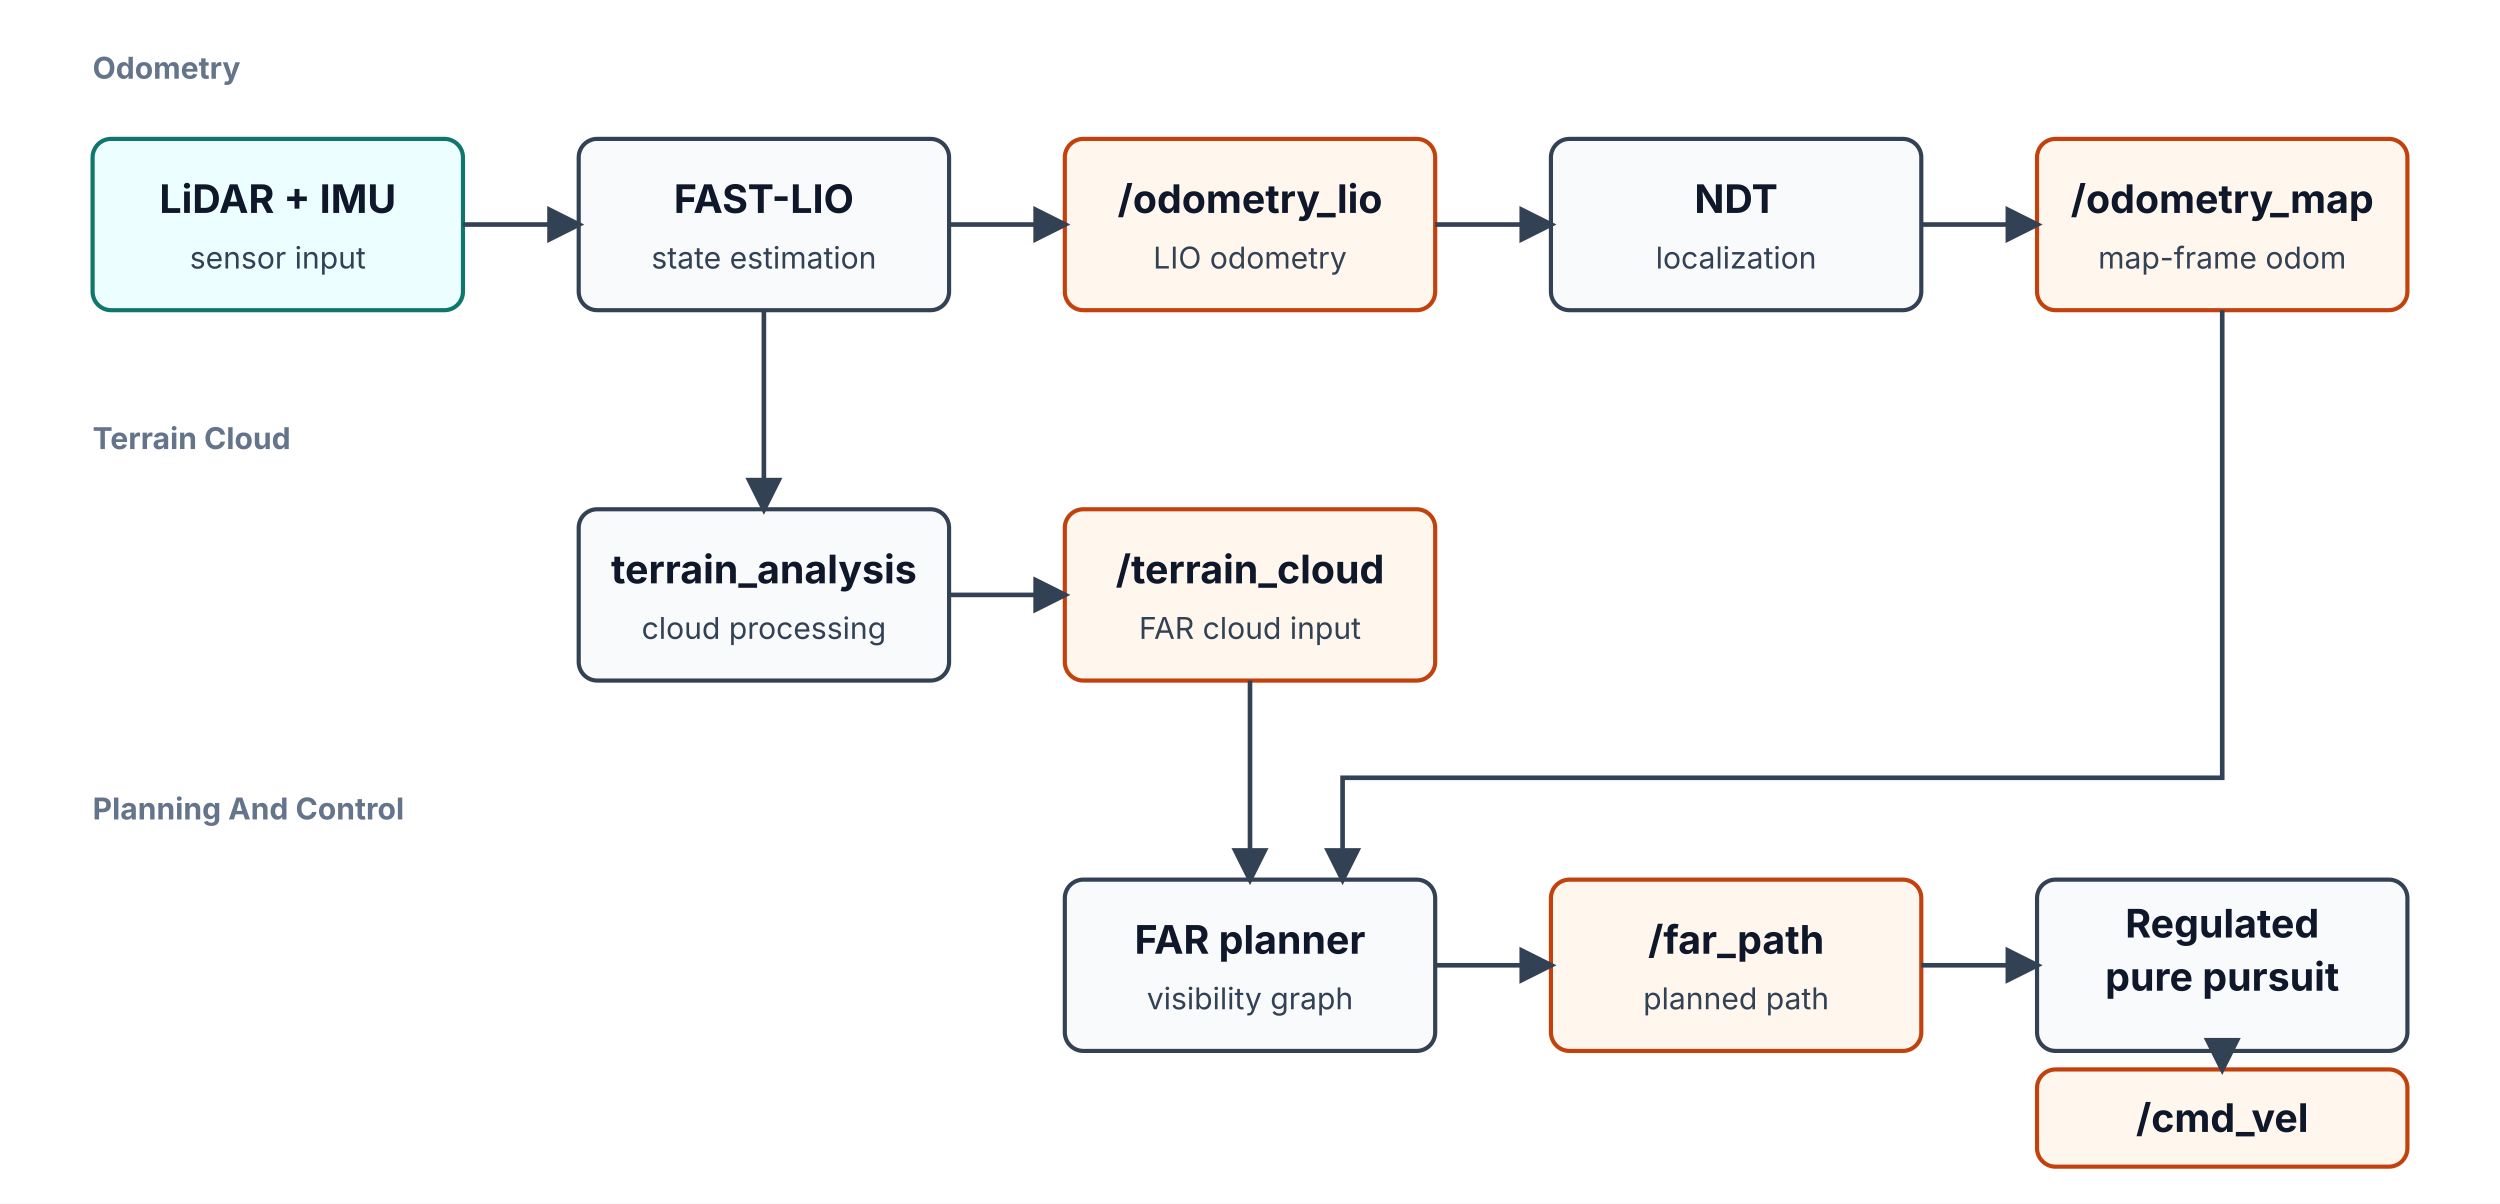
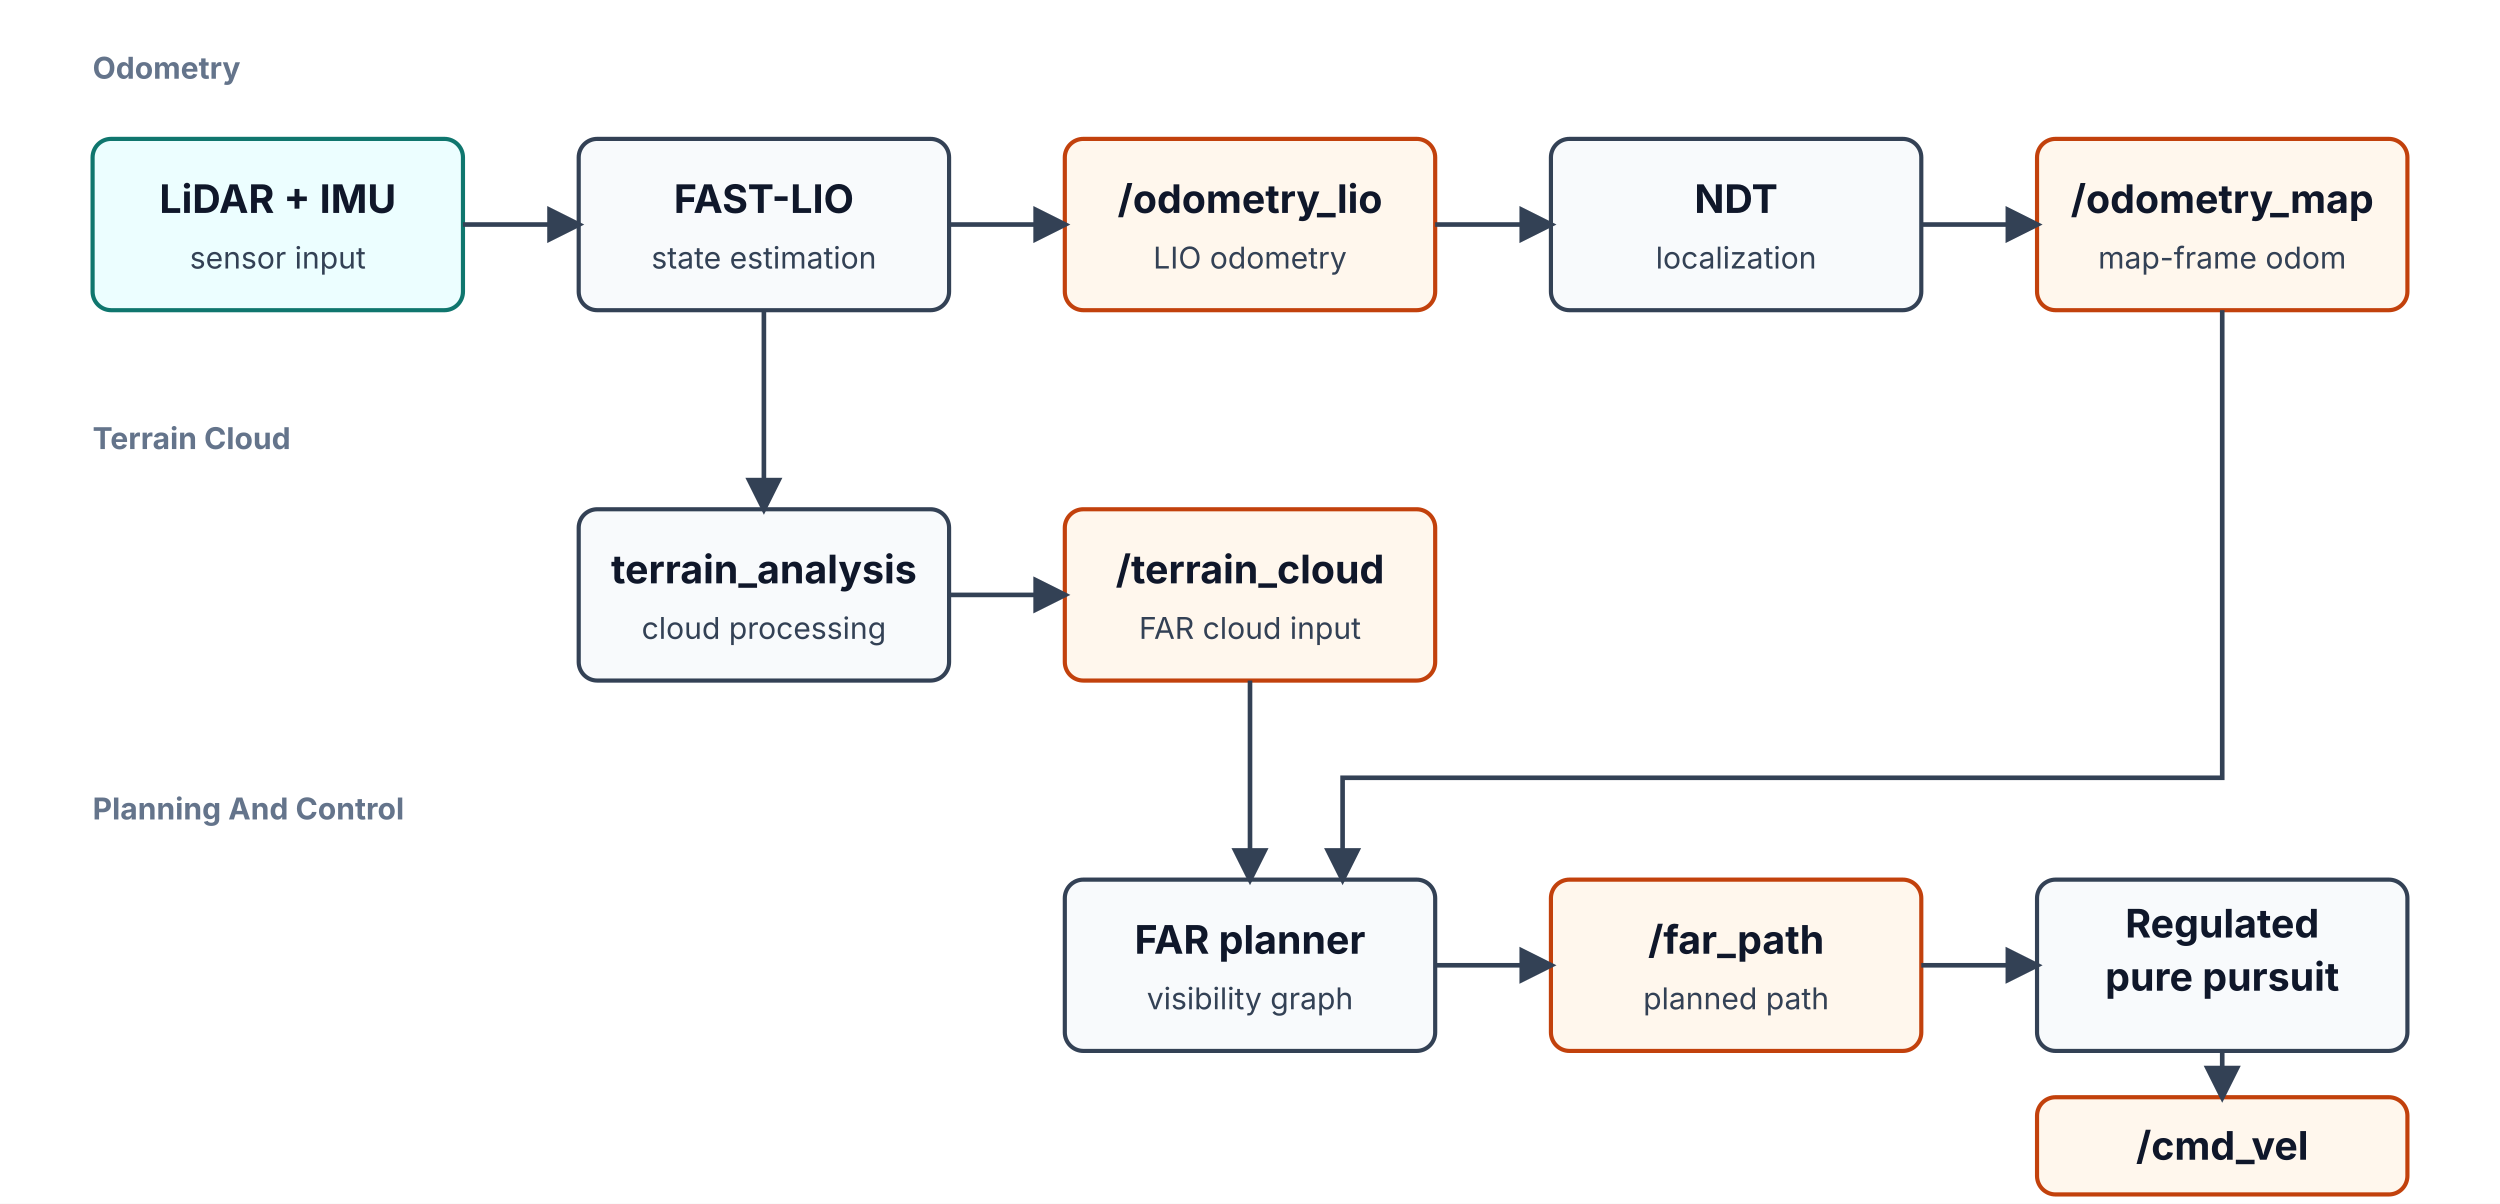
<svg xmlns="http://www.w3.org/2000/svg" width="1080" height="520" viewBox="0 0 1080 520" role="img" aria-labelledby="title desc">
  <defs>
    <marker id="arrow" viewBox="0 0 10 10" refX="8.5" refY="5" markerWidth="8" markerHeight="8" orient="auto-start-reverse">
      <path d="M 0 0 L 10 5 L 0 10 z" fill="#334155" />
    </marker>
    <style>
      .bg { fill: #ffffff; }
      .node { fill: #f8fafc; stroke: #334155; stroke-width: 1.8; rx: 8; }
      .sensor { fill: #ecfeff; stroke: #0f766e; }
      .topic { fill: #fff7ed; stroke: #c2410c; }
      .label { fill: #0f172a; font-family: Inter, Arial, sans-serif; font-size: 17px; font-weight: 700; text-anchor: middle; }
      .small { fill: #334155; font-family: Inter, Arial, sans-serif; font-size: 13px; text-anchor: middle; }
      .edge { fill: none; stroke: #334155; stroke-width: 2; marker-end: url(#arrow); }
      .lane { fill: #64748b; font-family: Inter, Arial, sans-serif; font-size: 13px; font-weight: 700; letter-spacing: 0; }
    </style>
  </defs>
  <rect class="bg" width="1080" height="520" />
  <text class="lane" x="40" y="34">Odometry</text>
  <rect class="node sensor" x="40" y="60" width="160" height="74" />
  <text class="label" x="120" y="92">LiDAR + IMU</text>
  <text class="small" x="120" y="116">sensor input</text>
  <rect class="node" x="250" y="60" width="160" height="74" />
  <text class="label" x="330" y="92">FAST-LIO</text>
  <text class="small" x="330" y="116">state estimation</text>
  <rect class="node topic" x="460" y="60" width="160" height="74" />
  <text class="label" x="540" y="92">/odometry_lio</text>
  <text class="small" x="540" y="116">LIO odometry</text>
  <rect class="node" x="670" y="60" width="160" height="74" />
  <text class="label" x="750" y="92">NDT</text>
  <text class="small" x="750" y="116">localization</text>
  <rect class="node topic" x="880" y="60" width="160" height="74" />
  <text class="label" x="960" y="92">/odometry_map</text>
  <text class="small" x="960" y="116">map-frame odom</text>
  <text class="lane" x="40" y="194">Terrain Cloud</text>
  <rect class="node" x="250" y="220" width="160" height="74" />
  <text class="label" x="330" y="252">terrain_analysis</text>
  <text class="small" x="330" y="276">cloud processing</text>
  <rect class="node topic" x="460" y="220" width="160" height="74" />
  <text class="label" x="540" y="252">/terrain_cloud</text>
  <text class="small" x="540" y="276">FAR cloud input</text>
  <text class="lane" x="40" y="354">Planning And Control</text>
  <rect class="node" x="460" y="380" width="160" height="74" />
  <text class="label" x="540" y="412">FAR planner</text>
  <text class="small" x="540" y="436">visibility graph</text>
  <rect class="node topic" x="670" y="380" width="160" height="74" />
  <text class="label" x="750" y="412">/far_path</text>
  <text class="small" x="750" y="436">planned path</text>
  <rect class="node" x="880" y="380" width="160" height="74" />
  <text class="label" x="960" y="405">Regulated</text>
  <text class="label" x="960" y="428">pure pursuit</text>
-   <rect class="node topic" x="880" y="462" width="160" height="42" />
-   <text class="label" x="960" y="489">/cmd_vel</text>
+   <rect class="node topic" x="880" y="474" width="160" height="42" />
+   <text class="label" x="960" y="501">/cmd_vel</text>
  <path class="edge" d="M 200 97 H 250" />
  <path class="edge" d="M 410 97 H 460" />
  <path class="edge" d="M 620 97 H 670" />
  <path class="edge" d="M 830 97 H 880" />
  <path class="edge" d="M 330 134 V 220" />
  <path class="edge" d="M 410 257 H 460" />
  <path class="edge" d="M 540 294 V 380" />
  <path class="edge" d="M 960 134 V 336 H 580 V 380" />
  <path class="edge" d="M 620 417 H 670" />
  <path class="edge" d="M 830 417 H 880" />
-   <path class="edge" d="M 960 454 V 462" />
+   <path class="edge" d="M 960 454 V 474" />
</svg>
